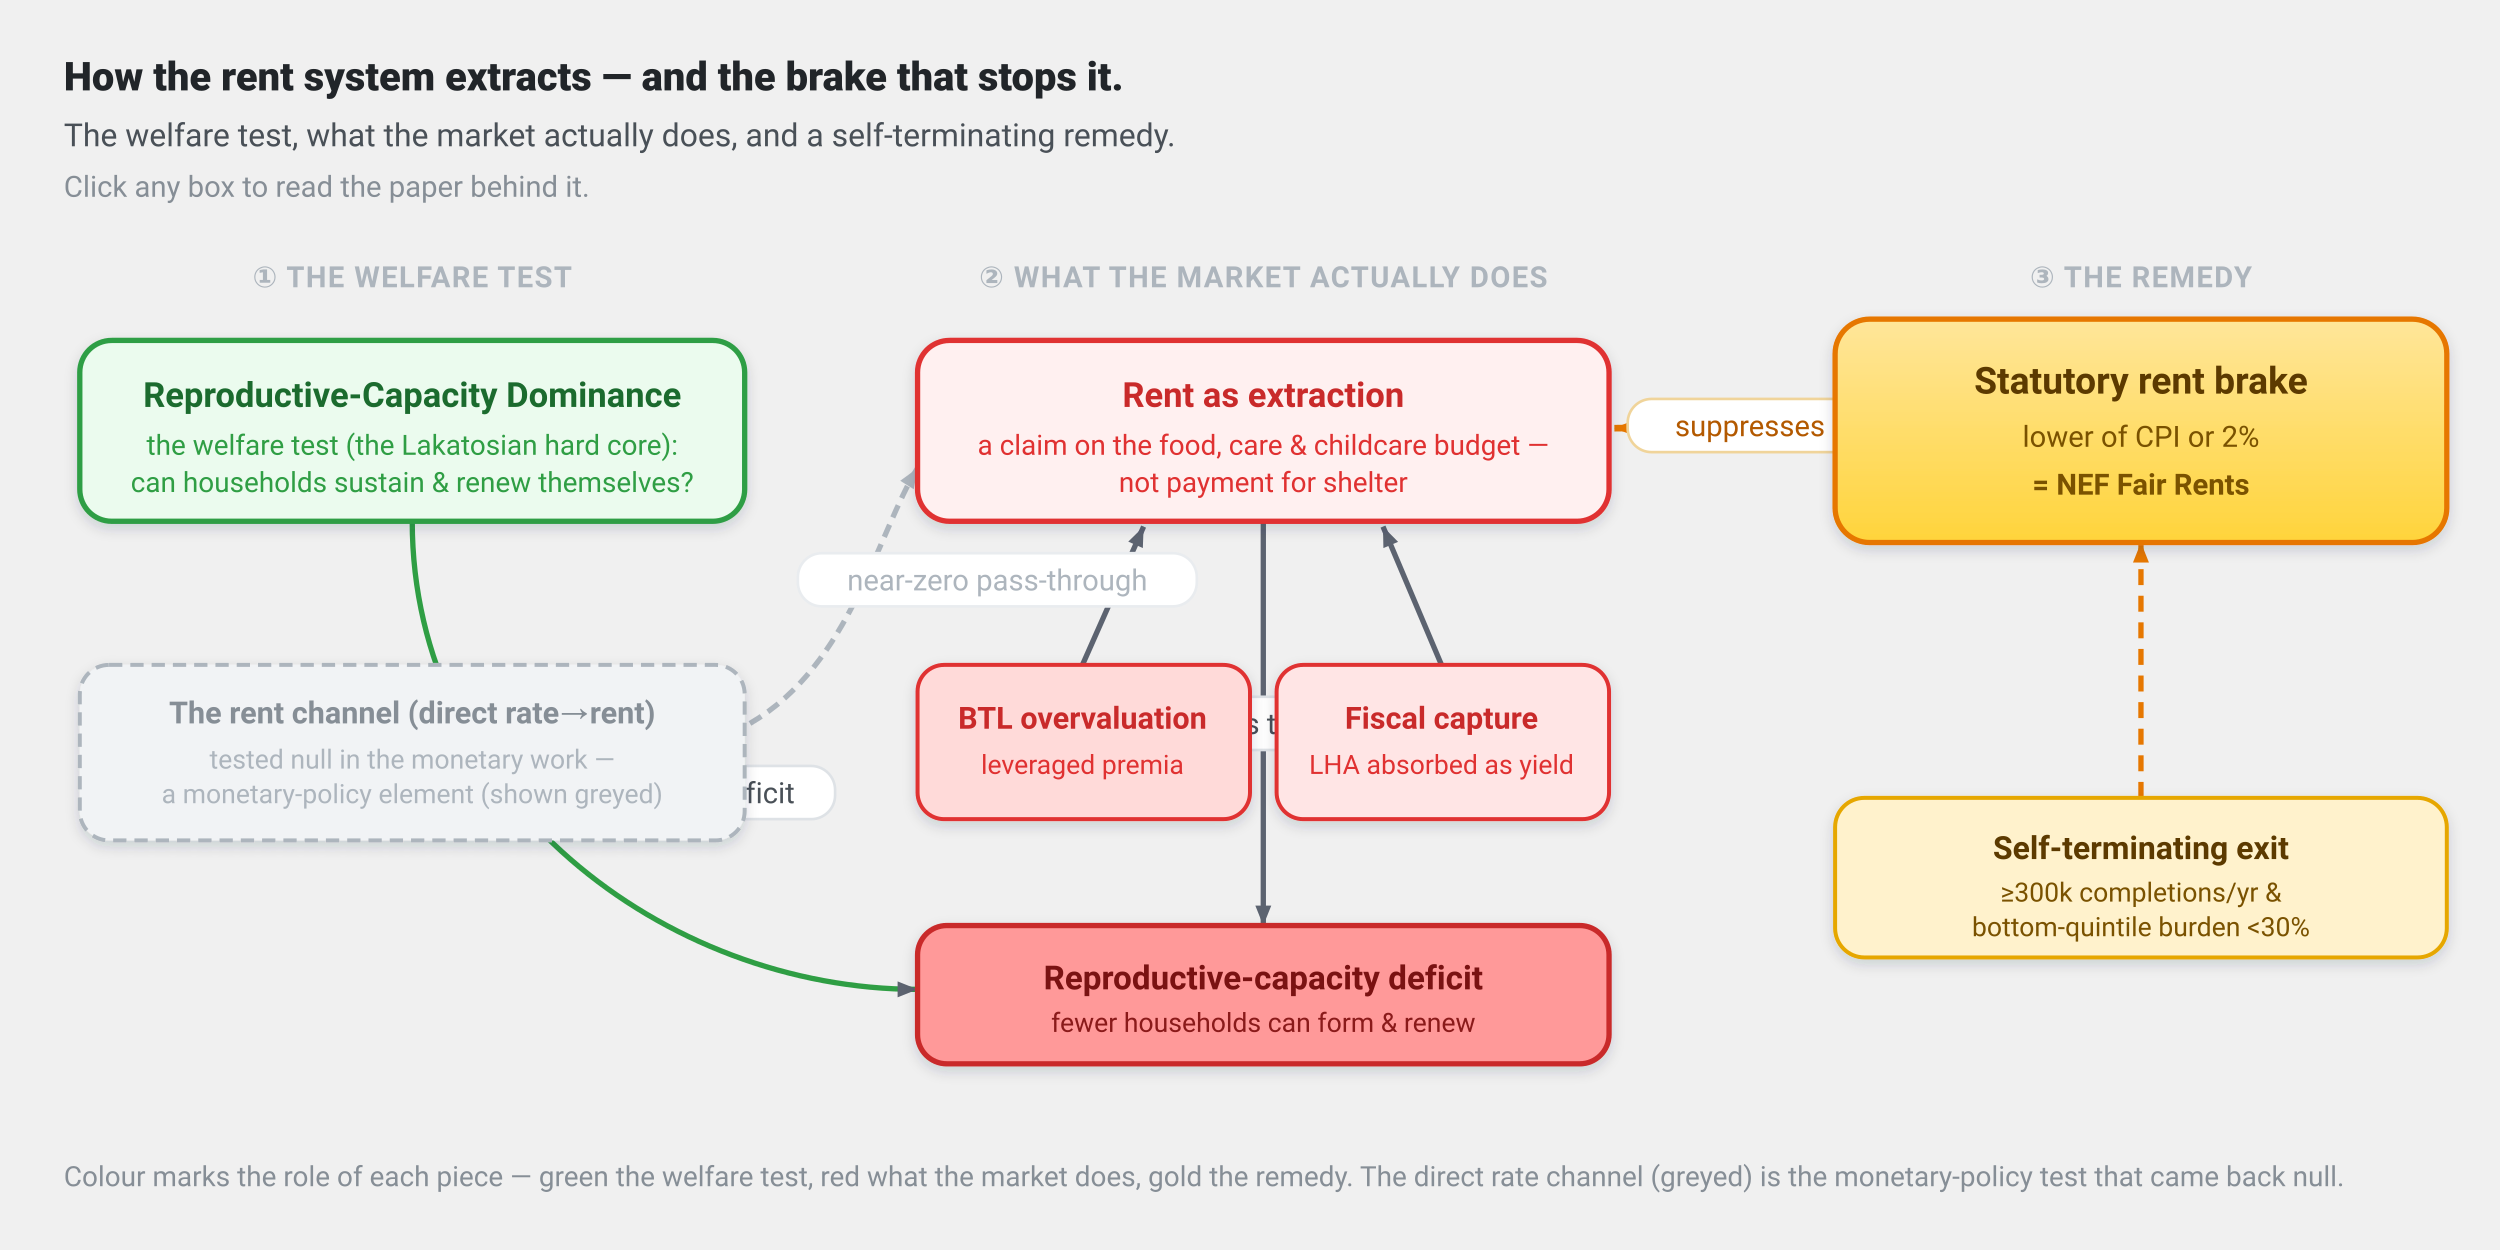
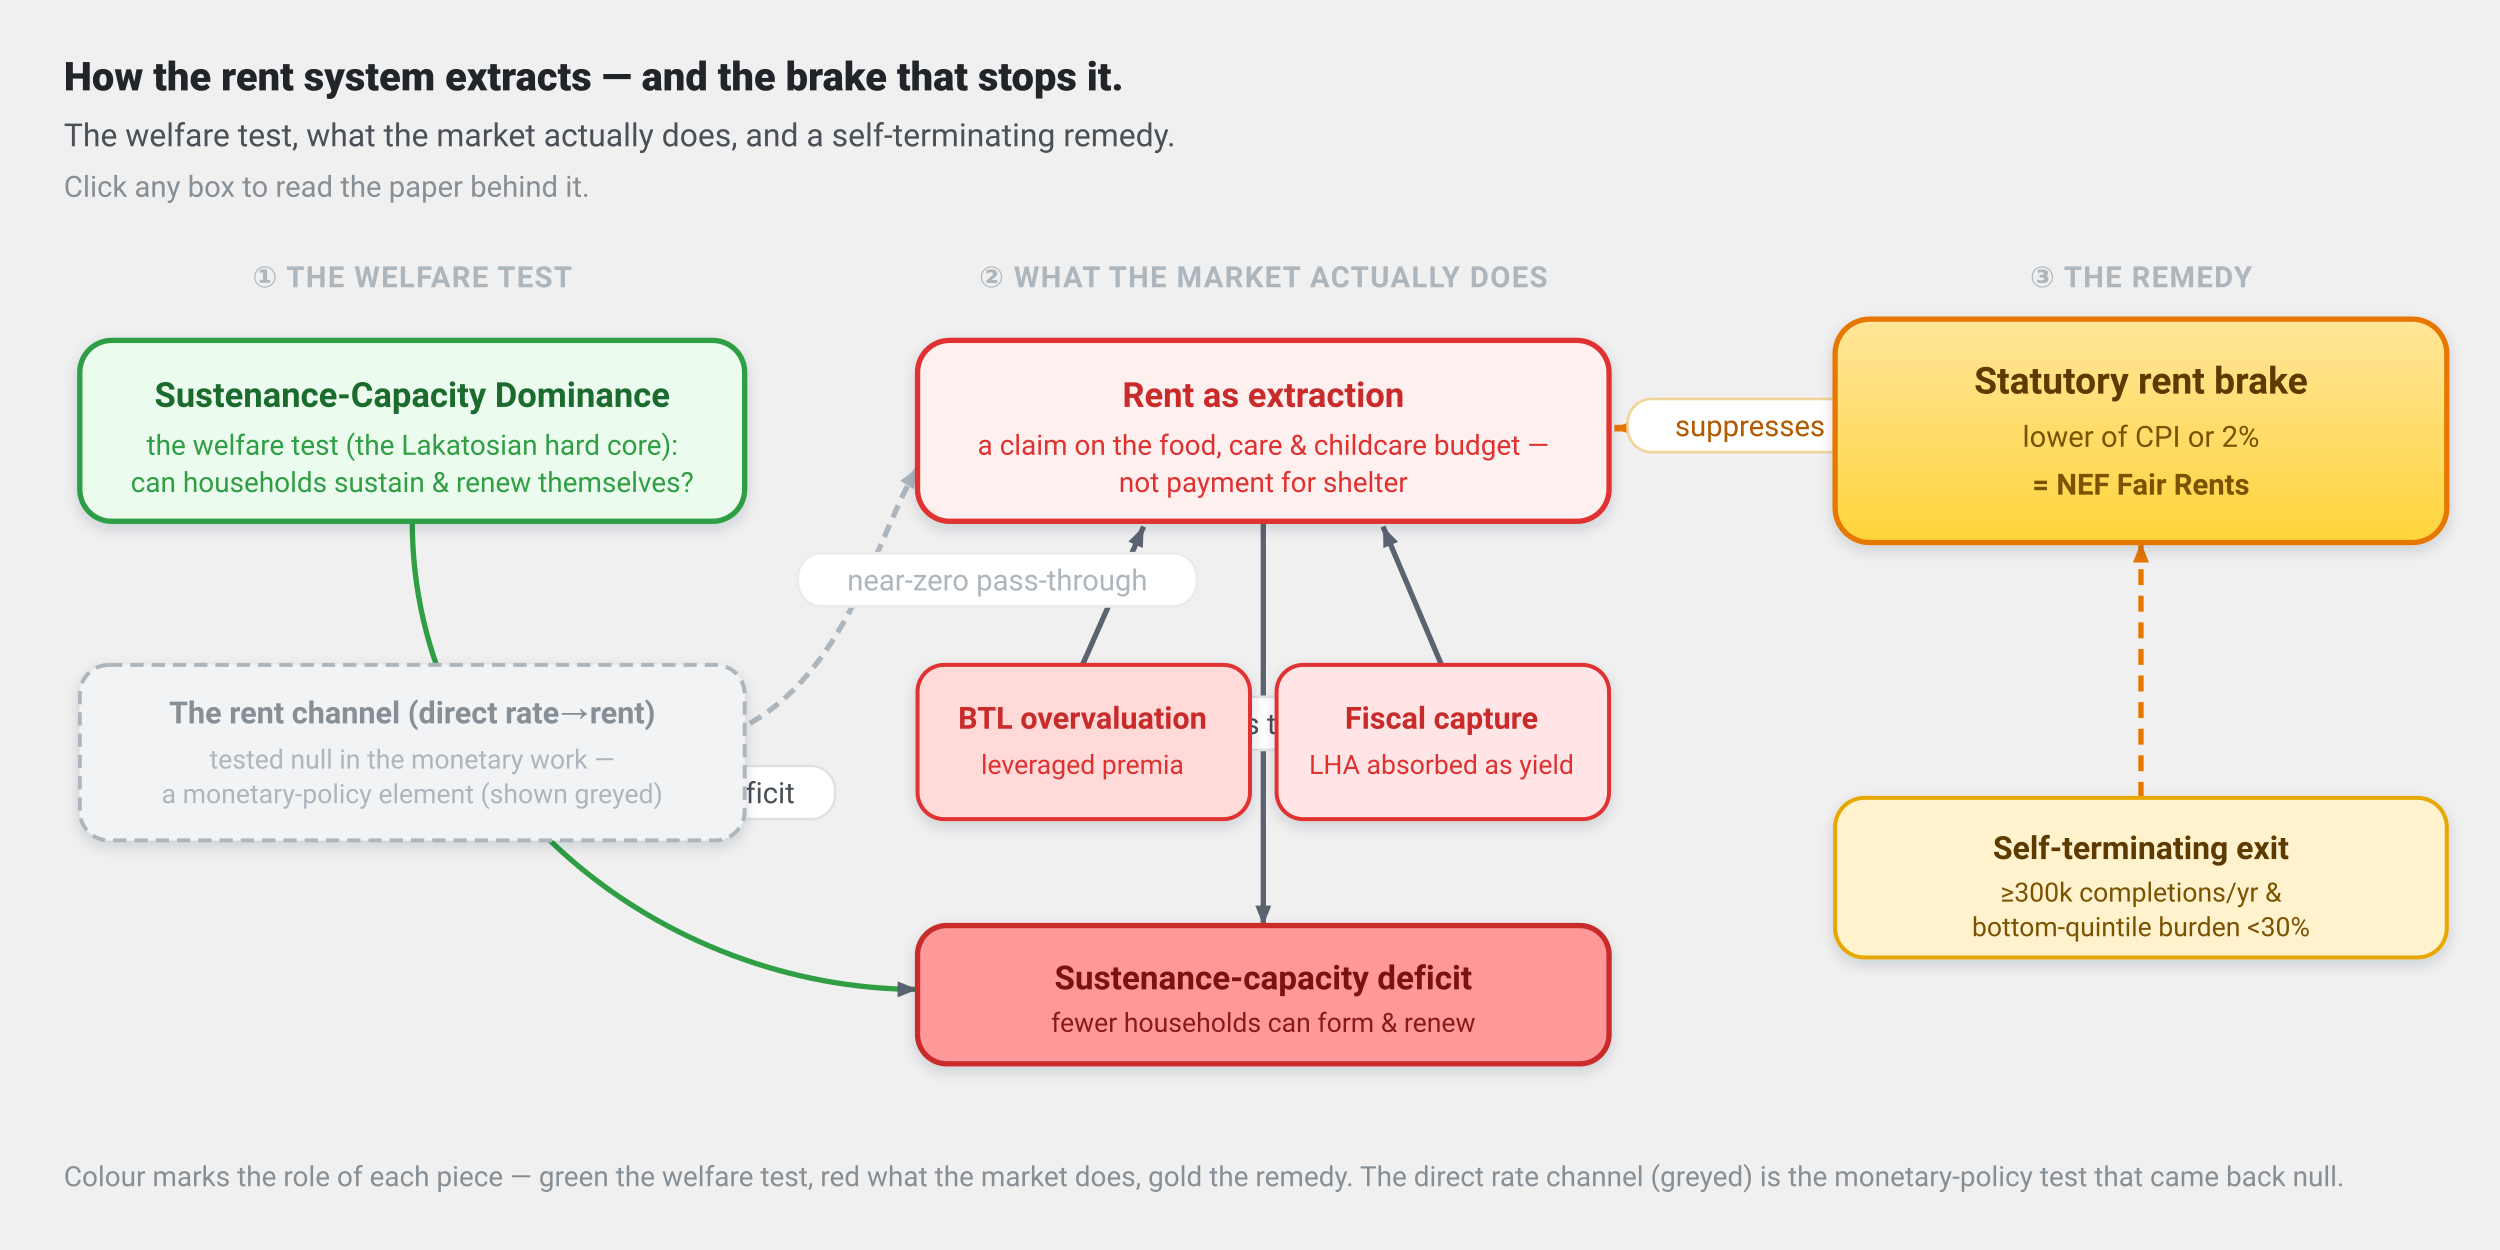
- <svg xmlns="http://www.w3.org/2000/svg" viewBox="0 0 940 470" role="img" aria-label="How the rent system extracts, and the brake that stops it. The welfare test (Reproductive-Capacity Dominance) measures whether households can sustain and renew themselves and defines the reproductive-capacity deficit. What the market does: buy-to-let overvaluation and fiscal capture turn rent into an extraction on the food, care and childcare budget rather than payment for shelter, which deepens the deficit. The direct rate-to-rent channel was tested null in the monetary work and is shown greyed here as a monetary-policy element. The remedy: a statutory rent brake (lower of CPI or 2%, NEF Fair Rents) suppresses the extractive yield, and a self-terminating exit (300k completions a year and bottom-quintile burden below 30%) switches it off." style="width:100%;height:auto;max-width:920px;display:block;margin:0 auto;font-family:'Nunito Sans','Segoe UI',Roboto,Helvetica,Arial,sans-serif;">
+ <svg xmlns="http://www.w3.org/2000/svg" viewBox="0 0 940 470" role="img" aria-label="How the rent system extracts, and the brake that stops it. The welfare test (Sustenance-Capacity Dominance) measures whether households can sustain and renew themselves and defines the sustenance-capacity deficit. What the market does: buy-to-let overvaluation and fiscal capture turn rent into an extraction on the food, care and childcare budget rather than payment for shelter, which deepens the deficit. The direct rate-to-rent channel was tested null in the monetary work and is shown greyed here as a monetary-policy element. The remedy: a statutory rent brake (lower of CPI or 2%, NEF Fair Rents) suppresses the extractive yield, and a self-terminating exit (300k completions a year and bottom-quintile burden below 30%) switches it off." style="width:100%;height:auto;max-width:920px;display:block;margin:0 auto;font-family:'Nunito Sans','Segoe UI',Roboto,Helvetica,Arial,sans-serif;">
  <defs>
    <linearGradient id="fmGold" x1="0" y1="0" x2="0" y2="1">
      <stop offset="0" stop-color="#ffe69a" />
      <stop offset="1" stop-color="#ffd43b" />
    </linearGradient>
    <filter id="fmShadow" x="-20%" y="-25%" width="140%" height="150%">
      <feDropShadow dx="0" dy="2" stdDeviation="2.5" flood-color="#1e293b" flood-opacity="0.16" />
    </filter>
    <marker id="fmArrow" markerWidth="9" markerHeight="9" refX="7.5" refY="3" orient="auto" markerUnits="userSpaceOnUse">
      <path d="M0,0 L7.5,3 L0,6 Z" fill="#5c6370" />
    </marker>
    <marker id="fmArrowGrey" markerWidth="9" markerHeight="9" refX="7.5" refY="3" orient="auto" markerUnits="userSpaceOnUse">
      <path d="M0,0 L7.5,3 L0,6 Z" fill="#adb5bd" />
    </marker>
    <marker id="fmArrowGold" markerWidth="9" markerHeight="9" refX="7.5" refY="3" orient="auto" markerUnits="userSpaceOnUse">
      <path d="M0,0 L7.5,3 L0,6 Z" fill="#e67700" />
    </marker>
  </defs>
  <style>.fm-node{cursor:pointer;}.fm-node text{text-decoration:none;}.fm-node rect,.fm-node ellipse{transition:stroke-width .12s ease;}.fm-node:hover rect,.fm-node:hover ellipse{stroke-width:3;}.fm-node:hover .fm-title{text-decoration:underline;}</style>
  <text x="24" y="34" font-size="15" font-weight="800" fill="#212529">How the rent system extracts — and the brake that stops it.</text>
  <text x="24" y="55" font-size="12" fill="#495057">The welfare test, what the market actually does, and a self-terminating remedy.</text>
  <text x="24" y="74" font-size="11" fill="#868e96">Click any box to read the paper behind it.</text>
  <g font-size="11" font-weight="700" fill="#adb5bd" text-anchor="middle" letter-spacing="0.5">
    <text x="155" y="108">① THE WELFARE TEST</text>
    <text x="475" y="108">② WHAT THE MARKET ACTUALLY DOES</text>
    <text x="805" y="108">③ THE REMEDY</text>
  </g>
  <g fill="none">
    <path d="M155,196 C155,300 250,372 345,372" stroke="#2f9e44" stroke-width="2" marker-end="url(#fmArrow)" />
    <path d="M407,250 L430,198" stroke="#5c6370" stroke-width="2" marker-end="url(#fmArrow)" />
    <path d="M542,250 L520,198" stroke="#5c6370" stroke-width="2" marker-end="url(#fmArrow)" />
    <path d="M475,196 L475,348" stroke="#5c6370" stroke-width="2" marker-end="url(#fmArrow)" />
    <path d="M688,160 L607,161" stroke="#e67700" stroke-width="2.5" marker-end="url(#fmArrowGold)" />
    <path d="M805,300 L805,204" stroke="#e67700" stroke-width="2" stroke-dasharray="6 4" marker-end="url(#fmArrowGold)" />
    <path d="M282,272 C320,250 330,200 345,176" stroke="#adb5bd" stroke-width="2" stroke-dasharray="5 3" marker-end="url(#fmArrowGrey)" />
  </g>
  <g font-size="11" fill="#495057" text-anchor="middle">
    <rect x="196" y="288" width="118" height="20" rx="9" fill="#ffffff" stroke="#dee2e6" />
    <text x="255" y="302">defines the deficit</text>
    <rect x="416" y="262" width="118" height="20" rx="9" fill="#ffffff" stroke="#dee2e6" />
    <text x="475" y="276">depletes the base</text>
    <rect x="612" y="150" width="92" height="20" rx="9" fill="#ffffff" stroke="#f0d49a" />
    <text x="658" y="164" fill="#b35900">suppresses</text>
    <rect x="300" y="208" width="150" height="20" rx="9" fill="#ffffff" stroke="#e9ecef" />
    <text x="375" y="222" fill="#adb5bd">near-zero pass-through</text>
  </g>
-   <a class="fm-node" href="../working-papers/reproductive-capacity-numeraire.html" aria-label="Read: Reproductive Capacity as Numéraire — the welfare test (hard core)">
+   <a class="fm-node" href="../working-papers/sustenance-capacity-numeraire.html" aria-label="Read: Sustenance Capacity as Numéraire — the welfare test (hard core)">
    <rect x="30" y="128" width="250" height="68" rx="12" fill="#ebfbee" stroke="#2f9e44" stroke-width="2" filter="url(#fmShadow)" />
-     <text class="fm-title" x="155" y="153" text-anchor="middle" font-size="13" font-weight="700" fill="#1b6b2e">Reproductive-Capacity Dominance</text>
+     <text class="fm-title" x="155" y="153" text-anchor="middle" font-size="13" font-weight="700" fill="#1b6b2e">Sustenance-Capacity Dominance</text>
    <text x="155" y="171" text-anchor="middle" font-size="10.5" fill="#2f9e44">the welfare test (the Lakatosian hard core):</text>
    <text x="155" y="185" text-anchor="middle" font-size="10.5" fill="#2f9e44">can households sustain &amp; renew themselves?</text>
  </a>
-   <a class="fm-node" href="../working-papers/rent-reproduction.html" aria-label="Read: Rent as Reproduction Cost — rent as extraction, a claim on the household's food, care and childcare budget">
+   <a class="fm-node" href="../working-papers/rent-sustenance.html" aria-label="Read: Rent as Sustenance Cost — rent as extraction, a claim on the household's food, care and childcare budget">
    <rect x="345" y="128" width="260" height="68" rx="12" fill="#fff0f0" stroke="#e03131" stroke-width="2" filter="url(#fmShadow)" />
    <text class="fm-title" x="475" y="153" text-anchor="middle" font-size="13" font-weight="700" fill="#c92a2a">Rent as extraction</text>
    <text x="475" y="171" text-anchor="middle" font-size="10.5" fill="#e03131">a claim on the food, care &amp; childcare budget —</text>
    <text x="475" y="185" text-anchor="middle" font-size="10.5" fill="#e03131">not payment for shelter</text>
  </a>
  <a class="fm-node" href="../working-papers/breaking-the-benchmark.html" aria-label="Read: Why the Rent-Control Veto Fails — the statutory rent brake, lower of CPI or 2 per cent (NEF Fair Rents)">
    <rect x="690" y="120" width="230" height="84" rx="13" fill="url(#fmGold)" stroke="#e67700" stroke-width="2" filter="url(#fmShadow)" />
    <text class="fm-title" x="805" y="148" text-anchor="middle" font-size="14" font-weight="700" fill="#5c3a00">Statutory rent brake</text>
    <text x="805" y="168" text-anchor="middle" font-size="11" fill="#7a5200">lower of CPI or 2%</text>
    <text x="805" y="186" text-anchor="middle" font-size="11" font-weight="700" fill="#7a5200">= NEF Fair Rents</text>
  </a>
-   <a class="fm-node" href="../working-papers/rent-reproduction.html" aria-label="Read: buy-to-let overvaluation — leveraged speculative premia">
+   <a class="fm-node" href="../working-papers/rent-sustenance.html" aria-label="Read: buy-to-let overvaluation — leveraged speculative premia">
    <rect x="345" y="250" width="125" height="58" rx="10" fill="#ffdad9" stroke="#e03131" stroke-width="1.5" filter="url(#fmShadow)" />
    <text class="fm-title" x="407" y="274" text-anchor="middle" font-size="11.5" font-weight="600" fill="#c92a2a">BTL overvaluation</text>
    <text x="407" y="291" text-anchor="middle" font-size="10" fill="#e03131">leveraged premia</text>
  </a>
  <a class="fm-node" href="../working-papers/fiscal-capture.html" aria-label="Read: Fiscal Capture — the LHA absorbed as landlord yield">
    <rect x="480" y="250" width="125" height="58" rx="10" fill="#ffe5e5" stroke="#e03131" stroke-width="1.5" filter="url(#fmShadow)" />
    <text class="fm-title" x="542" y="274" text-anchor="middle" font-size="11.5" font-weight="600" fill="#c92a2a">Fiscal capture</text>
    <text x="542" y="291" text-anchor="middle" font-size="10" fill="#e03131">LHA absorbed as yield</text>
  </a>
-   <a class="fm-node" href="../working-papers/rent-reproduction.html" aria-label="Read: the systemic reproductive-capacity deficit">
+   <a class="fm-node" href="../working-papers/rent-sustenance.html" aria-label="Read: the systemic sustenance-capacity deficit">
    <rect x="345" y="348" width="260" height="52" rx="11" fill="#ff9999" stroke="#c92a2a" stroke-width="2" filter="url(#fmShadow)" />
-     <text class="fm-title" x="475" y="372" text-anchor="middle" font-size="12.5" font-weight="700" fill="#7a1212">Reproductive-capacity deficit</text>
+     <text class="fm-title" x="475" y="372" text-anchor="middle" font-size="12.5" font-weight="700" fill="#7a1212">Sustenance-capacity deficit</text>
    <text x="475" y="388" text-anchor="middle" font-size="10" fill="#8a1a1a">fewer households can form &amp; renew</text>
  </a>
  <a class="fm-node" href="../working-papers/breaking-the-benchmark.html" aria-label="Read: the self-terminating exit — 300,000 completions a year and bottom-quintile burden below 30 per cent">
    <rect x="690" y="300" width="230" height="60" rx="11" fill="#fff2cc" stroke="#e6a700" stroke-width="1.5" filter="url(#fmShadow)" />
    <text class="fm-title" x="805" y="323" text-anchor="middle" font-size="12" font-weight="700" fill="#5c3a00">Self-terminating exit</text>
    <text x="805" y="339" text-anchor="middle" font-size="10" fill="#7a5200">≥300k completions/yr &amp;</text>
    <text x="805" y="352" text-anchor="middle" font-size="10" fill="#7a5200">bottom-quintile burden &lt;30%</text>
  </a>
  <g aria-label="The rent channel (direct rate to rent): tested null in the monetary work; a monetary-policy element, shown greyed here">
    <rect x="30" y="250" width="250" height="66" rx="11" fill="#f1f3f5" stroke="#adb5bd" stroke-width="1.5" stroke-dasharray="5 3" filter="url(#fmShadow)" />
    <text x="155" y="272" text-anchor="middle" font-size="11.5" font-weight="700" fill="#868e96">The rent channel (direct rate→rent)</text>
    <text x="155" y="289" text-anchor="middle" font-size="10" fill="#adb5bd">tested null in the monetary work —</text>
    <text x="155" y="302" text-anchor="middle" font-size="10" fill="#adb5bd">a monetary-policy element (shown greyed)</text>
  </g>
  <g font-size="10.5" fill="#868e96">
    <text x="24" y="446">Colour marks the role of each piece — green the welfare test, red what the market does, gold the remedy. The direct rate channel (greyed) is the monetary-policy test that came back null.</text>
  </g>
</svg>
